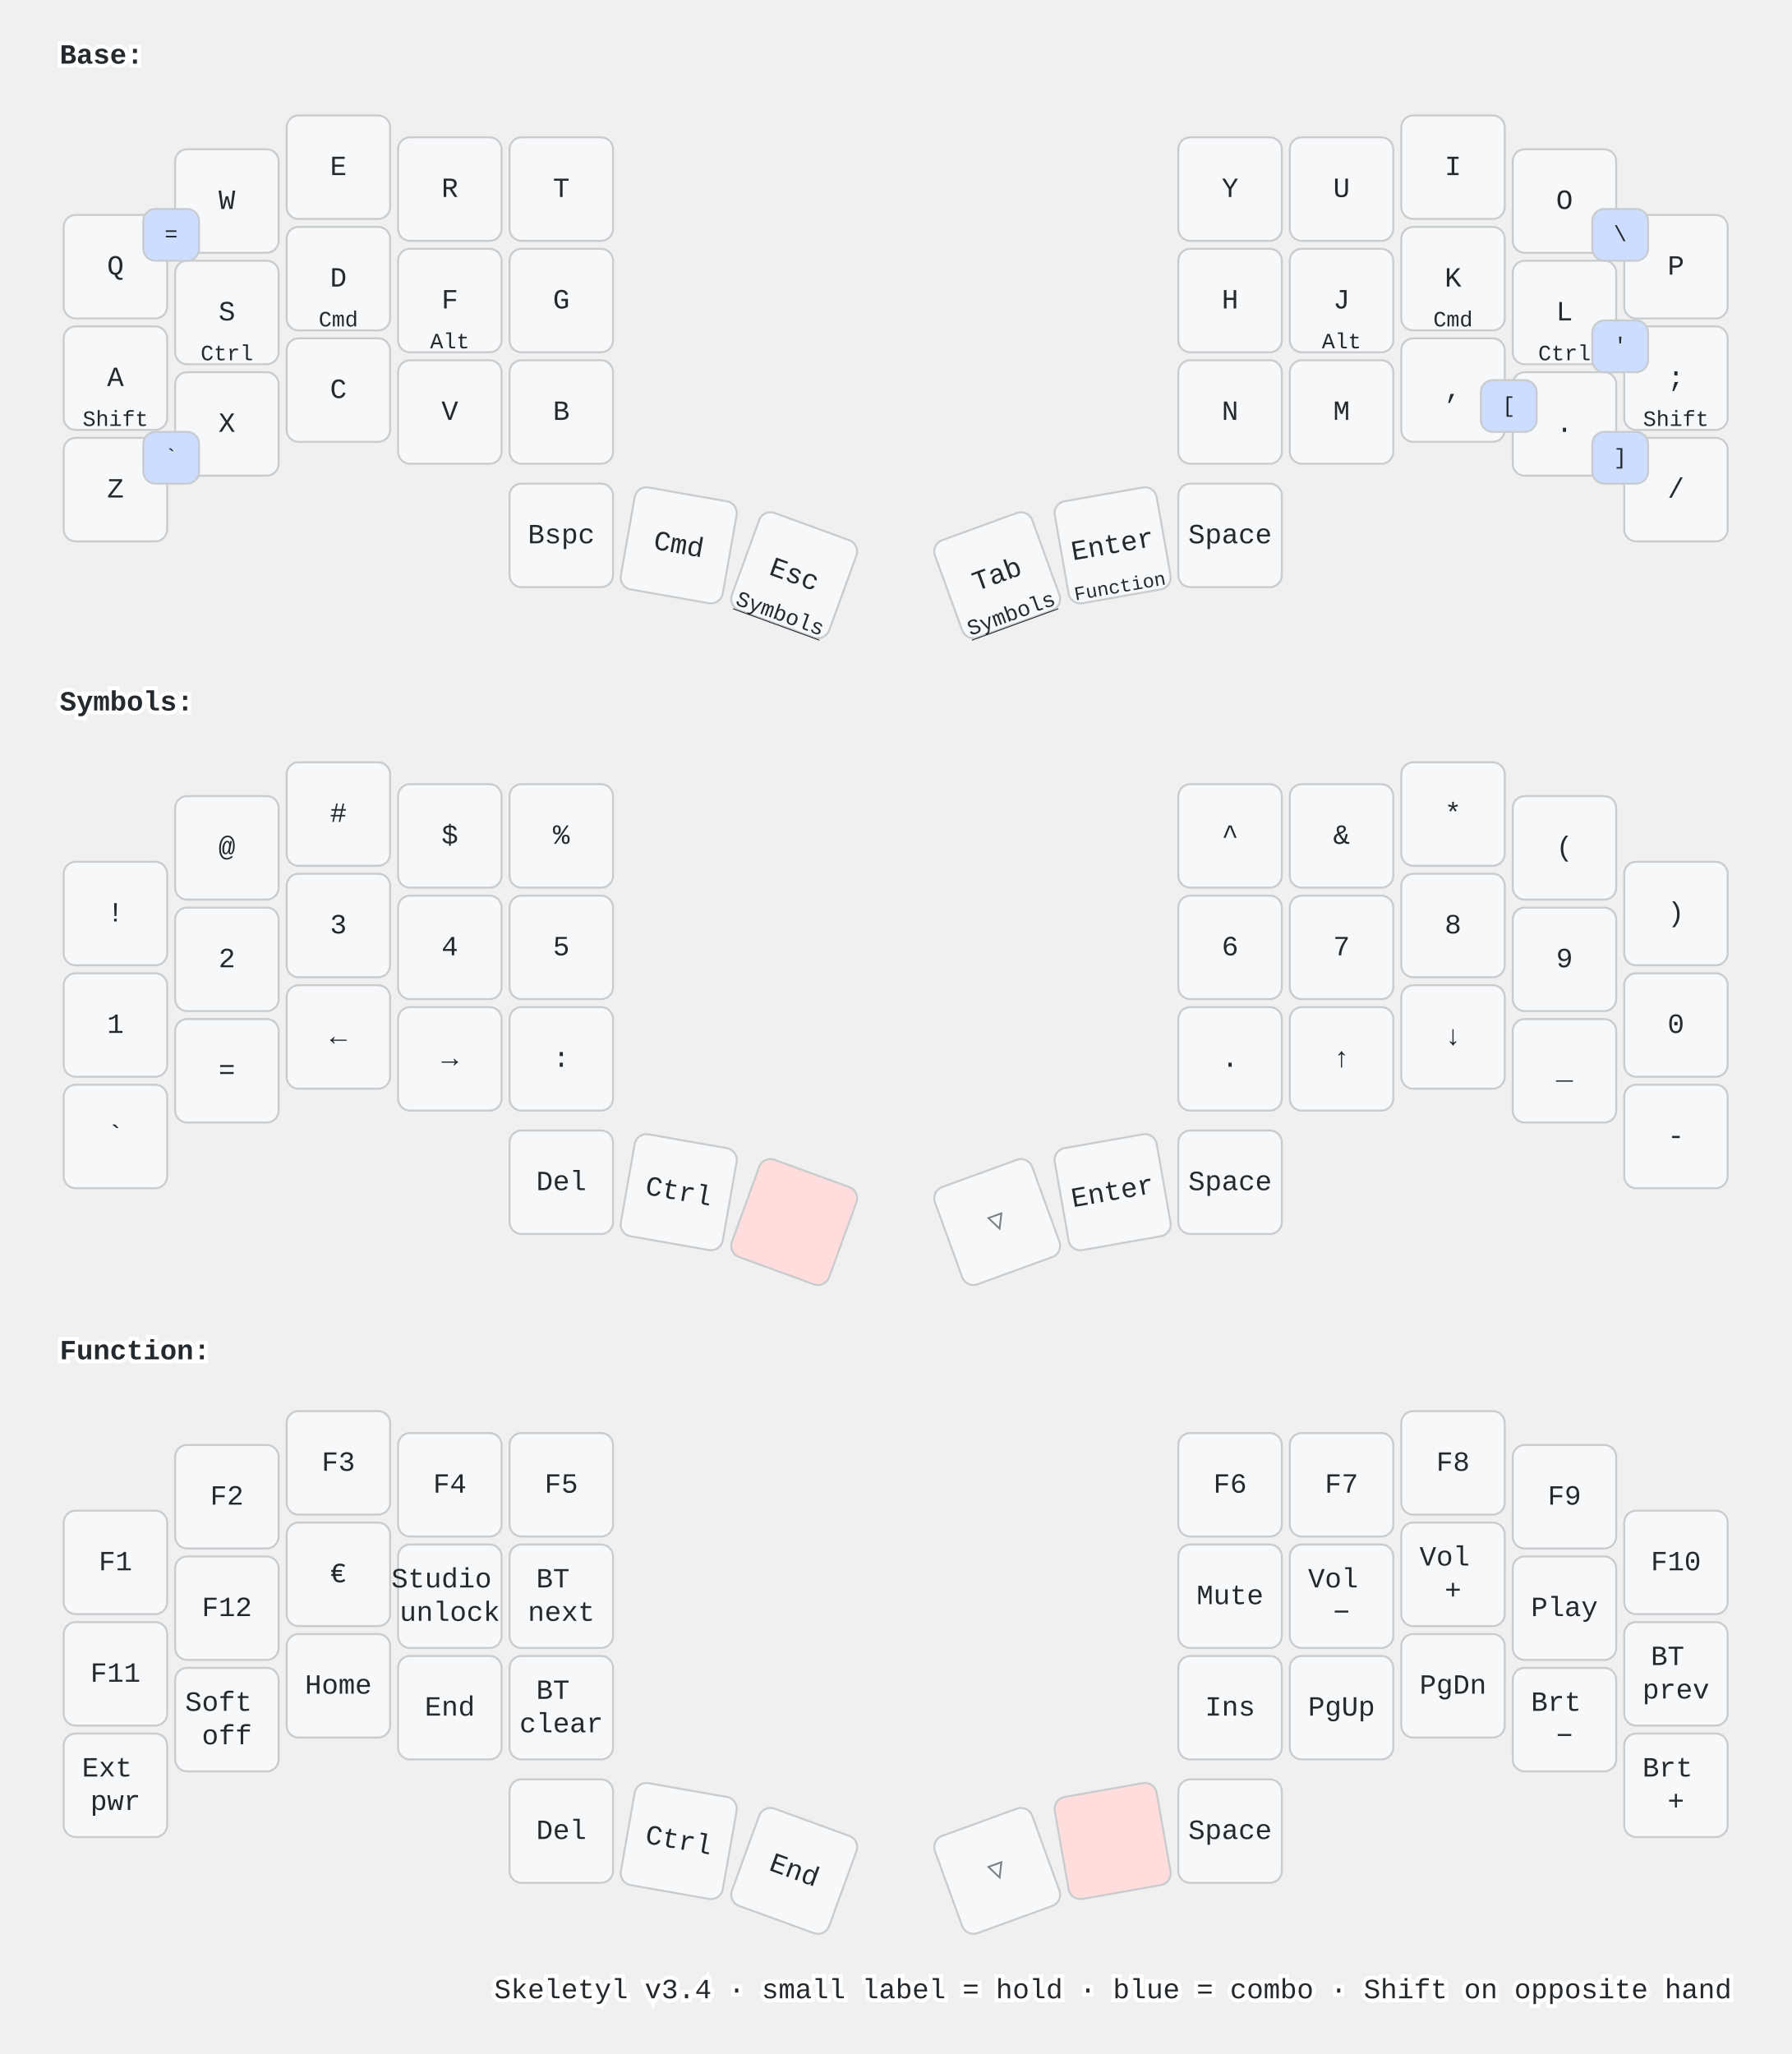
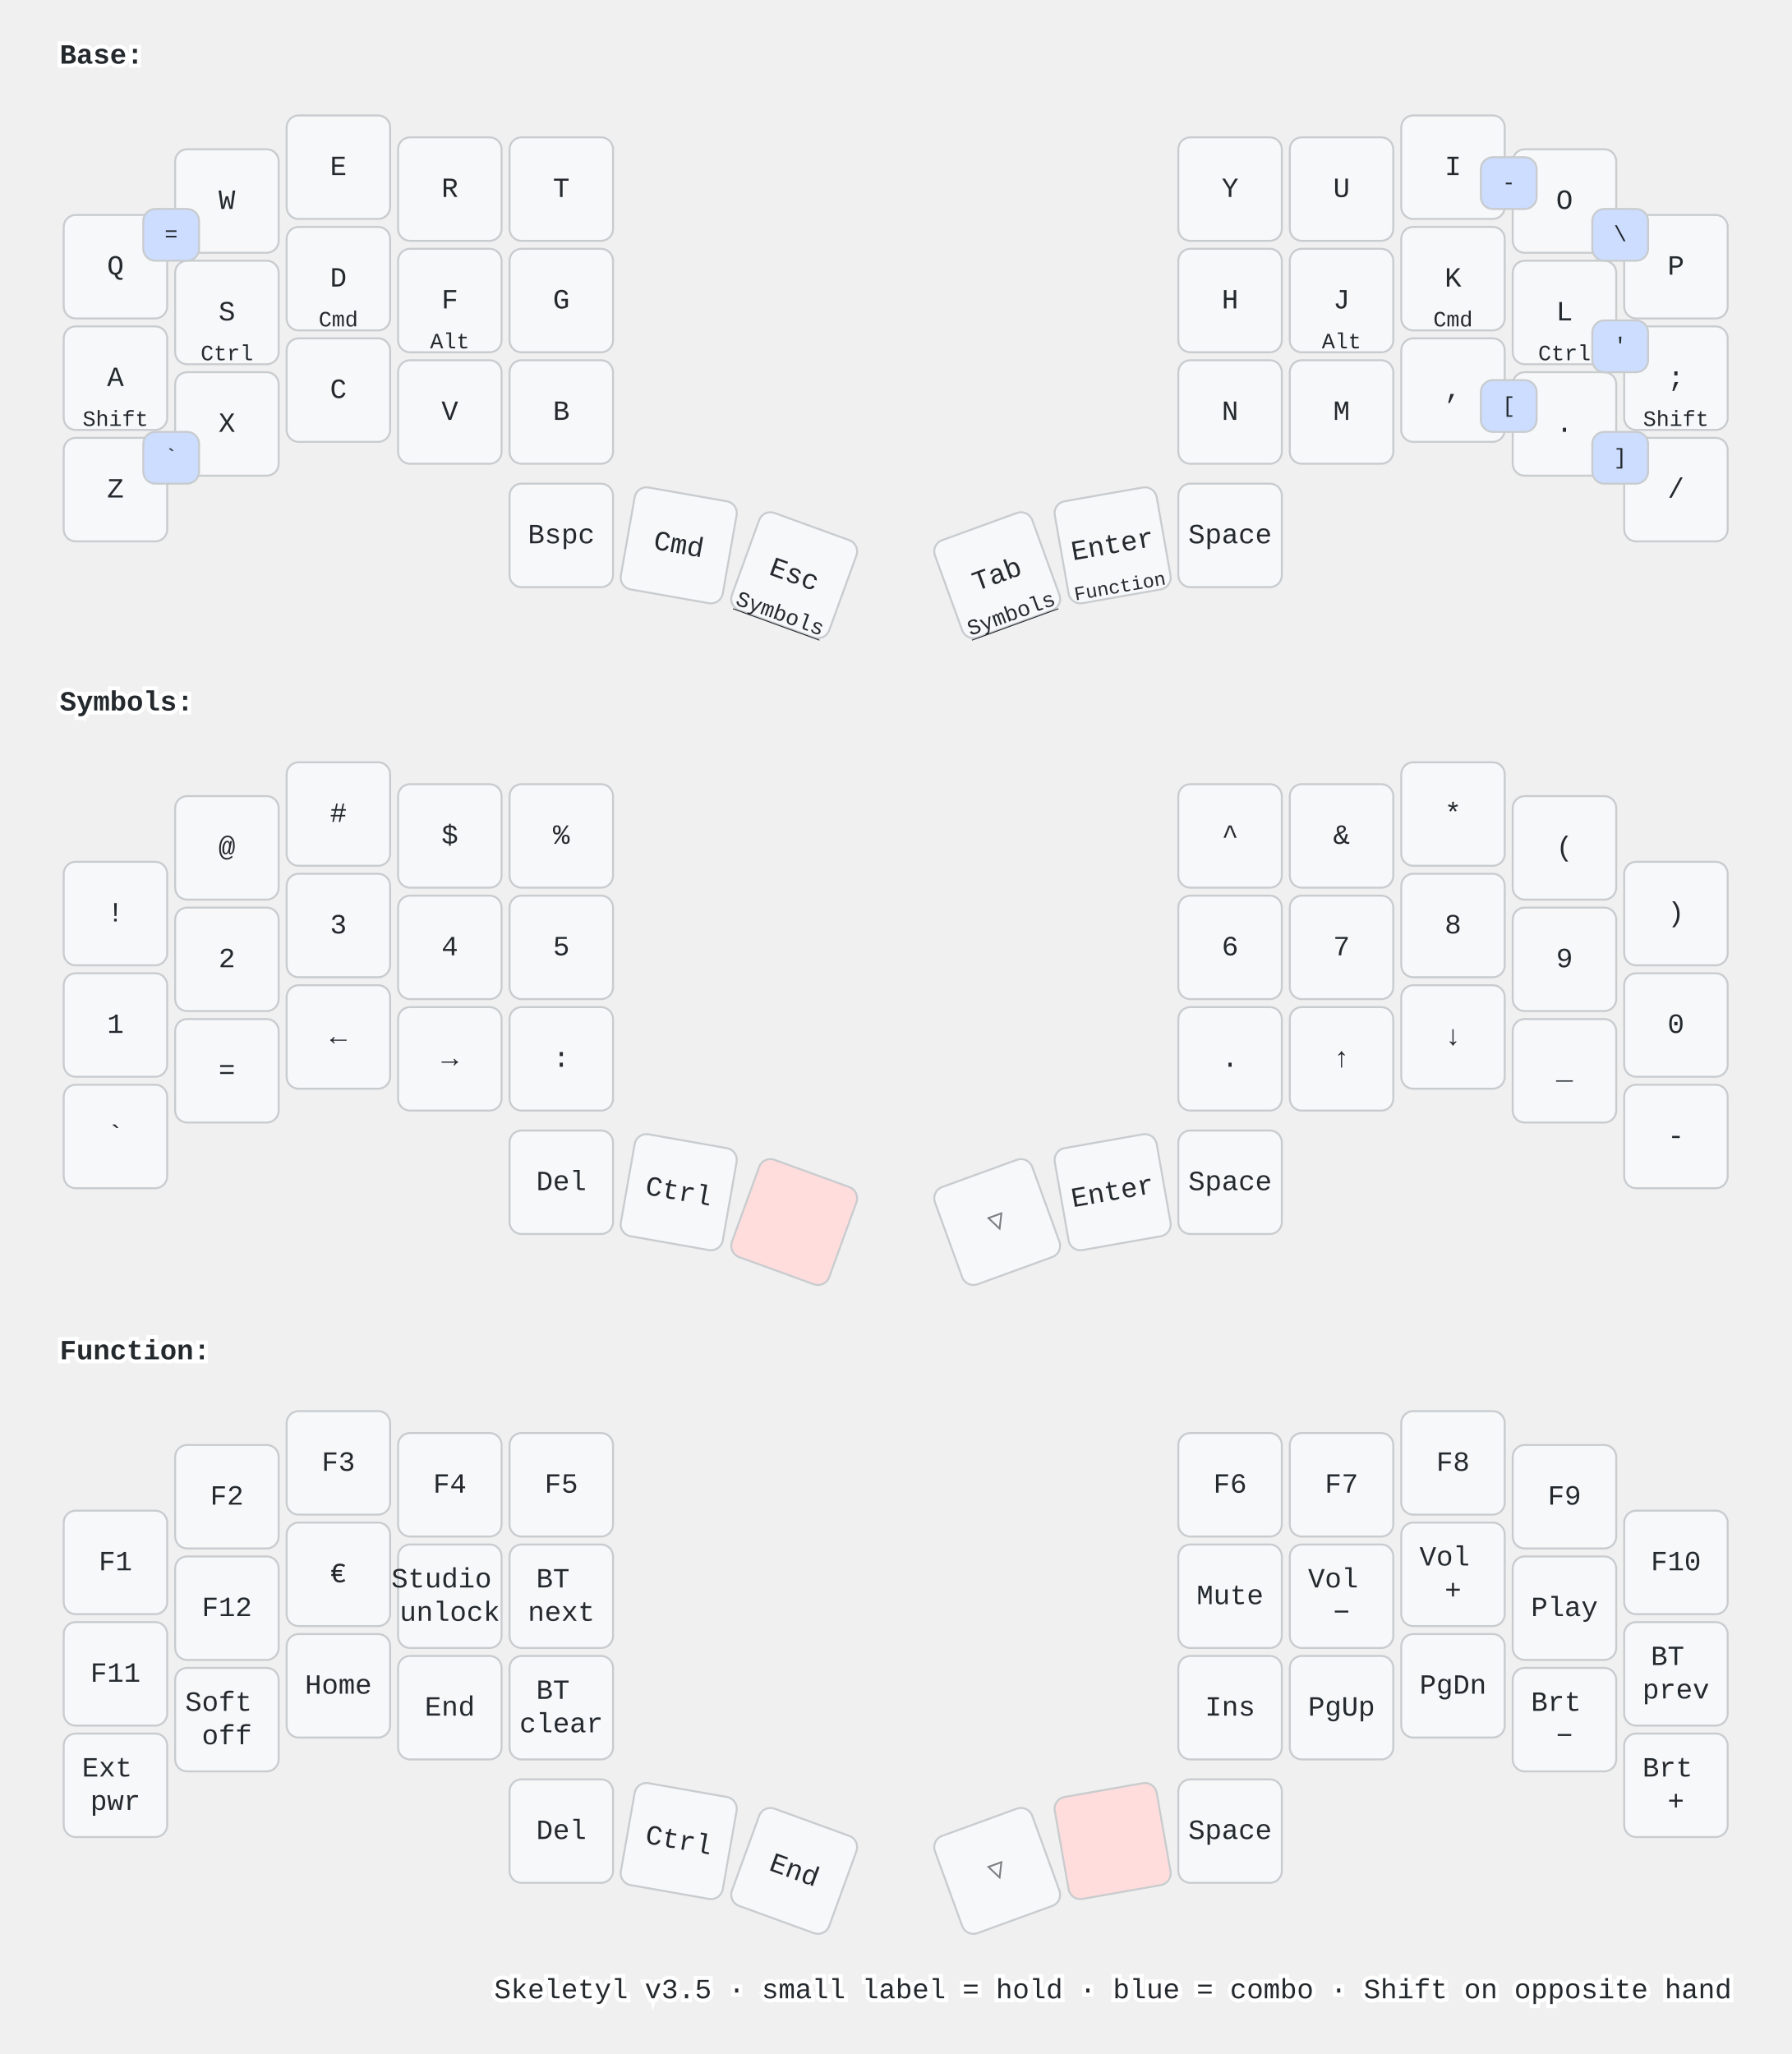
<svg xmlns="http://www.w3.org/2000/svg" width="900" height="1032" viewBox="0 0 900 1032" class="keymap">
  <style>/* inherit to force styles through use tags */
svg path {
    fill: inherit;
}

/* font and background color specifications */
svg.keymap {
    font-family: SFMono-Regular,Consolas,Liberation Mono,Menlo,monospace;
    font-size: 14px;
    font-kerning: normal;
    text-rendering: optimizeLegibility;
    fill: #24292e;
}

/* default key styling */
rect.key {
    fill: #f6f8fa;
}

rect.key, rect.combo {
    stroke: #c9cccf;
    stroke-width: 1;
}

/* default key side styling, only used is draw_key_sides is set */
rect.side {
    filter: brightness(90%);
}

/* color accent for combo boxes */
rect.combo, rect.combo-separate {
    fill: #cdf;
}

/* color accent for held keys */
rect.held, rect.combo.held {
    fill: #fdd;
}

/* color accent for ghost (optional) keys */
rect.ghost, rect.combo.ghost {
    stroke-dasharray: 4, 4;
    stroke-width: 2;
}

text {
    text-anchor: middle;
    dominant-baseline: middle;
}

/* styling for layer labels */
text.label {
    font-weight: bold;
    text-anchor: start;
    stroke: white;
    stroke-width: 4;
    paint-order: stroke;
}

/* styling for optional footer */
text.footer {
    text-anchor: end;
    dominant-baseline: auto;
    stroke: white;
    stroke-width: 4;
    paint-order: stroke;
}

/* styling for combo tap, and key non-tap label text */
text.combo, text.hold, text.shifted, text.left, text.right, text.tl, text.tr, text.bl, text.br {
    font-size: 11px;
}

text.hold, text.bl, text.br {
    text-anchor: middle;
    dominant-baseline: auto;
}

text.shifted, text.tl, text.tr {
    text-anchor: middle;
    dominant-baseline: hanging;
}

text.left, text.tl, text.bl {
    text-anchor: start;
}

text.right, text.tr, text.br {
    text-anchor: end;
}

text.layer-activator {
    text-decoration: underline;
}

/* styling for hold/shifted label text in combo box */
text.combo.hold, text.combo.shifted, text.combo.left, text.combo.right {
    font-size: 8px;
}

/* lighter symbol for transparent keys */
text.trans {
    fill: #7b7e81;
}

/* styling for combo dendrons */
path.combo {
    stroke-width: 1;
    stroke: gray;
    fill: none;
}

/* Start Tabler Icons Cleanup */
/* cannot use height/width with glyphs */
.icon-tabler &gt; path {
    fill: inherit;
    stroke: inherit;
    stroke-width: 2;
}
/* hide tabler's default box */
.icon-tabler &gt; path[stroke="none"][fill="none"] {
    visibility: hidden;
}
/* End Tabler Icons Cleanup */
</style>
  <g transform="translate(30, 0)" class="layer-Base">
    <text x="0" y="28" class="label" id="Base">Base:</text>
    <g transform="translate(0, 56)">
      <g transform="translate(28, 78)" class="key keypos-0">
        <rect rx="6" ry="6" x="-26" y="-26" width="52" height="52" class="key" />
        <text x="0" y="0" class="key tap">Q</text>
      </g>
      <g transform="translate(84, 45)" class="key keypos-1">
        <rect rx="6" ry="6" x="-26" y="-26" width="52" height="52" class="key" />
        <text x="0" y="0" class="key tap">W</text>
      </g>
      <g transform="translate(140, 28)" class="key keypos-2">
        <rect rx="6" ry="6" x="-26" y="-26" width="52" height="52" class="key" />
        <text x="0" y="0" class="key tap">E</text>
      </g>
      <g transform="translate(196, 39)" class="key keypos-3">
        <rect rx="6" ry="6" x="-26" y="-26" width="52" height="52" class="key" />
        <text x="0" y="0" class="key tap">R</text>
      </g>
      <g transform="translate(252, 39)" class="key keypos-4">
        <rect rx="6" ry="6" x="-26" y="-26" width="52" height="52" class="key" />
        <text x="0" y="0" class="key tap">T</text>
      </g>
      <g transform="translate(588, 39)" class="key keypos-5">
        <rect rx="6" ry="6" x="-26" y="-26" width="52" height="52" class="key" />
        <text x="0" y="0" class="key tap">Y</text>
      </g>
      <g transform="translate(644, 39)" class="key keypos-6">
        <rect rx="6" ry="6" x="-26" y="-26" width="52" height="52" class="key" />
        <text x="0" y="0" class="key tap">U</text>
      </g>
      <g transform="translate(700, 28)" class="key keypos-7">
        <rect rx="6" ry="6" x="-26" y="-26" width="52" height="52" class="key" />
        <text x="0" y="0" class="key tap">I</text>
      </g>
      <g transform="translate(756, 45)" class="key keypos-8">
        <rect rx="6" ry="6" x="-26" y="-26" width="52" height="52" class="key" />
        <text x="0" y="0" class="key tap">O</text>
      </g>
      <g transform="translate(812, 78)" class="key keypos-9">
        <rect rx="6" ry="6" x="-26" y="-26" width="52" height="52" class="key" />
        <text x="0" y="0" class="key tap">P</text>
      </g>
      <g transform="translate(28, 134)" class="key keypos-10">
        <rect rx="6" ry="6" x="-26" y="-26" width="52" height="52" class="key" />
        <text x="0" y="0" class="key tap">A</text>
        <text x="0" y="24" class="key hold">Shift</text>
      </g>
      <g transform="translate(84, 101)" class="key keypos-11">
        <rect rx="6" ry="6" x="-26" y="-26" width="52" height="52" class="key" />
        <text x="0" y="0" class="key tap">S</text>
        <text x="0" y="24" class="key hold">Ctrl</text>
      </g>
      <g transform="translate(140, 84)" class="key keypos-12">
        <rect rx="6" ry="6" x="-26" y="-26" width="52" height="52" class="key" />
        <text x="0" y="0" class="key tap">D</text>
        <text x="0" y="24" class="key hold">Cmd</text>
      </g>
      <g transform="translate(196, 95)" class="key keypos-13">
        <rect rx="6" ry="6" x="-26" y="-26" width="52" height="52" class="key" />
        <text x="0" y="0" class="key tap">F</text>
        <text x="0" y="24" class="key hold">Alt</text>
      </g>
      <g transform="translate(252, 95)" class="key keypos-14">
        <rect rx="6" ry="6" x="-26" y="-26" width="52" height="52" class="key" />
        <text x="0" y="0" class="key tap">G</text>
      </g>
      <g transform="translate(588, 95)" class="key keypos-15">
        <rect rx="6" ry="6" x="-26" y="-26" width="52" height="52" class="key" />
        <text x="0" y="0" class="key tap">H</text>
      </g>
      <g transform="translate(644, 95)" class="key keypos-16">
        <rect rx="6" ry="6" x="-26" y="-26" width="52" height="52" class="key" />
        <text x="0" y="0" class="key tap">J</text>
        <text x="0" y="24" class="key hold">Alt</text>
      </g>
      <g transform="translate(700, 84)" class="key keypos-17">
        <rect rx="6" ry="6" x="-26" y="-26" width="52" height="52" class="key" />
        <text x="0" y="0" class="key tap">K</text>
        <text x="0" y="24" class="key hold">Cmd</text>
      </g>
      <g transform="translate(756, 101)" class="key keypos-18">
        <rect rx="6" ry="6" x="-26" y="-26" width="52" height="52" class="key" />
        <text x="0" y="0" class="key tap">L</text>
        <text x="0" y="24" class="key hold">Ctrl</text>
      </g>
      <g transform="translate(812, 134)" class="key keypos-19">
        <rect rx="6" ry="6" x="-26" y="-26" width="52" height="52" class="key" />
        <text x="0" y="0" class="key tap">;</text>
        <text x="0" y="24" class="key hold">Shift</text>
      </g>
      <g transform="translate(28, 190)" class="key keypos-20">
        <rect rx="6" ry="6" x="-26" y="-26" width="52" height="52" class="key" />
        <text x="0" y="0" class="key tap">Z</text>
      </g>
      <g transform="translate(84, 157)" class="key keypos-21">
        <rect rx="6" ry="6" x="-26" y="-26" width="52" height="52" class="key" />
        <text x="0" y="0" class="key tap">X</text>
      </g>
      <g transform="translate(140, 140)" class="key keypos-22">
        <rect rx="6" ry="6" x="-26" y="-26" width="52" height="52" class="key" />
        <text x="0" y="0" class="key tap">C</text>
      </g>
      <g transform="translate(196, 151)" class="key keypos-23">
        <rect rx="6" ry="6" x="-26" y="-26" width="52" height="52" class="key" />
        <text x="0" y="0" class="key tap">V</text>
      </g>
      <g transform="translate(252, 151)" class="key keypos-24">
        <rect rx="6" ry="6" x="-26" y="-26" width="52" height="52" class="key" />
        <text x="0" y="0" class="key tap">B</text>
      </g>
      <g transform="translate(588, 151)" class="key keypos-25">
        <rect rx="6" ry="6" x="-26" y="-26" width="52" height="52" class="key" />
        <text x="0" y="0" class="key tap">N</text>
      </g>
      <g transform="translate(644, 151)" class="key keypos-26">
        <rect rx="6" ry="6" x="-26" y="-26" width="52" height="52" class="key" />
        <text x="0" y="0" class="key tap">M</text>
      </g>
      <g transform="translate(700, 140)" class="key keypos-27">
        <rect rx="6" ry="6" x="-26" y="-26" width="52" height="52" class="key" />
        <text x="0" y="0" class="key tap">,</text>
      </g>
      <g transform="translate(756, 157)" class="key keypos-28">
        <rect rx="6" ry="6" x="-26" y="-26" width="52" height="52" class="key" />
        <text x="0" y="0" class="key tap">.</text>
      </g>
      <g transform="translate(812, 190)" class="key keypos-29">
        <rect rx="6" ry="6" x="-26" y="-26" width="52" height="52" class="key" />
        <text x="0" y="0" class="key tap">/</text>
      </g>
      <g transform="translate(252, 213)" class="key keypos-30">
        <rect rx="6" ry="6" x="-26" y="-26" width="52" height="52" class="key" />
        <text x="0" y="0" class="key tap">Bspc</text>
      </g>
      <g transform="translate(311, 218) rotate(10.0)" class="key keypos-31">
        <rect rx="6" ry="6" x="-26" y="-26" width="52" height="52" class="key" />
        <text x="0" y="0" class="key tap">Cmd</text>
      </g>
      <g transform="translate(369, 233) rotate(20.0)" class="key keypos-32">
        <rect rx="6" ry="6" x="-26" y="-26" width="52" height="52" class="key" />
        <text x="0" y="0" class="key tap">Esc</text>
        <a href="#Symbols">
          <text x="0" y="24" class="key hold layer-activator">Symbols</text>
        </a>
      </g>
      <g transform="translate(471, 233) rotate(-20.0)" class="key keypos-33">
        <rect rx="6" ry="6" x="-26" y="-26" width="52" height="52" class="key" />
        <text x="0" y="0" class="key tap">Tab</text>
        <a href="#Symbols">
          <text x="0" y="24" class="key hold layer-activator">Symbols</text>
        </a>
      </g>
      <g transform="translate(529, 218) rotate(-10.0)" class="key keypos-34">
        <rect rx="6" ry="6" x="-26" y="-26" width="52" height="52" class="key" />
        <text x="0" y="0" class="key tap">Enter</text>
        <a href="#Function">
          <text x="0" y="24" class="key hold layer-activator">
            <tspan style="font-size: 88%">Function</tspan>
          </text>
        </a>
      </g>
      <g transform="translate(588, 213)" class="key keypos-35">
        <rect rx="6" ry="6" x="-26" y="-26" width="52" height="52" class="key" />
        <text x="0" y="0" class="key tap">Space</text>
      </g>
      <g class="combo combopos-0">
        <rect rx="6" ry="6" x="42" y="49" width="28" height="26" class="combo" />
        <text x="56" y="62" class="combo tap">=</text>
      </g>
      <g class="combo combopos-1">
        <rect rx="6" ry="6" x="42" y="161" width="28" height="26" class="combo" />
        <text x="56" y="174" class="combo tap">`</text>
      </g>
      <g class="combo combopos-2">
+         <rect rx="6" ry="6" x="714" y="23" width="28" height="26" class="combo" />
+         <text x="728" y="36" class="combo tap">-</text>
+       </g>
+       <g class="combo combopos-3">
        <rect rx="6" ry="6" x="770" y="49" width="28" height="26" class="combo" />
        <text x="784" y="62" class="combo tap">\</text>
      </g>
-       <g class="combo combopos-3">
+       <g class="combo combopos-4">
        <rect rx="6" ry="6" x="770" y="105" width="28" height="26" class="combo" />
        <text x="784" y="118" class="combo tap">'</text>
      </g>
-       <g class="combo combopos-4">
+       <g class="combo combopos-5">
        <rect rx="6" ry="6" x="714" y="135" width="28" height="26" class="combo" />
        <text x="728" y="148" class="combo tap">[</text>
      </g>
-       <g class="combo combopos-5">
+       <g class="combo combopos-6">
        <rect rx="6" ry="6" x="770" y="161" width="28" height="26" class="combo" />
        <text x="784" y="174" class="combo tap">]</text>
      </g>
    </g>
  </g>
  <g transform="translate(30, 325)" class="layer-Symbols">
    <text x="0" y="28" class="label" id="Symbols">Symbols:</text>
    <g transform="translate(0, 56)">
      <g transform="translate(28, 78)" class="key keypos-0">
        <rect rx="6" ry="6" x="-26" y="-26" width="52" height="52" class="key" />
        <text x="0" y="0" class="key tap">!</text>
      </g>
      <g transform="translate(84, 45)" class="key keypos-1">
        <rect rx="6" ry="6" x="-26" y="-26" width="52" height="52" class="key" />
        <text x="0" y="0" class="key tap">@</text>
      </g>
      <g transform="translate(140, 28)" class="key keypos-2">
        <rect rx="6" ry="6" x="-26" y="-26" width="52" height="52" class="key" />
        <text x="0" y="0" class="key tap">#</text>
      </g>
      <g transform="translate(196, 39)" class="key keypos-3">
        <rect rx="6" ry="6" x="-26" y="-26" width="52" height="52" class="key" />
        <text x="0" y="0" class="key tap">$</text>
      </g>
      <g transform="translate(252, 39)" class="key keypos-4">
        <rect rx="6" ry="6" x="-26" y="-26" width="52" height="52" class="key" />
        <text x="0" y="0" class="key tap">%</text>
      </g>
      <g transform="translate(588, 39)" class="key keypos-5">
        <rect rx="6" ry="6" x="-26" y="-26" width="52" height="52" class="key" />
        <text x="0" y="0" class="key tap">^</text>
      </g>
      <g transform="translate(644, 39)" class="key keypos-6">
        <rect rx="6" ry="6" x="-26" y="-26" width="52" height="52" class="key" />
        <text x="0" y="0" class="key tap">&amp;</text>
      </g>
      <g transform="translate(700, 28)" class="key keypos-7">
        <rect rx="6" ry="6" x="-26" y="-26" width="52" height="52" class="key" />
        <text x="0" y="0" class="key tap">*</text>
      </g>
      <g transform="translate(756, 45)" class="key keypos-8">
        <rect rx="6" ry="6" x="-26" y="-26" width="52" height="52" class="key" />
        <text x="0" y="0" class="key tap">(</text>
      </g>
      <g transform="translate(812, 78)" class="key keypos-9">
        <rect rx="6" ry="6" x="-26" y="-26" width="52" height="52" class="key" />
        <text x="0" y="0" class="key tap">)</text>
      </g>
      <g transform="translate(28, 134)" class="key keypos-10">
        <rect rx="6" ry="6" x="-26" y="-26" width="52" height="52" class="key" />
        <text x="0" y="0" class="key tap">1</text>
      </g>
      <g transform="translate(84, 101)" class="key keypos-11">
        <rect rx="6" ry="6" x="-26" y="-26" width="52" height="52" class="key" />
        <text x="0" y="0" class="key tap">2</text>
      </g>
      <g transform="translate(140, 84)" class="key keypos-12">
        <rect rx="6" ry="6" x="-26" y="-26" width="52" height="52" class="key" />
        <text x="0" y="0" class="key tap">3</text>
      </g>
      <g transform="translate(196, 95)" class="key keypos-13">
        <rect rx="6" ry="6" x="-26" y="-26" width="52" height="52" class="key" />
        <text x="0" y="0" class="key tap">4</text>
      </g>
      <g transform="translate(252, 95)" class="key keypos-14">
        <rect rx="6" ry="6" x="-26" y="-26" width="52" height="52" class="key" />
        <text x="0" y="0" class="key tap">5</text>
      </g>
      <g transform="translate(588, 95)" class="key keypos-15">
        <rect rx="6" ry="6" x="-26" y="-26" width="52" height="52" class="key" />
        <text x="0" y="0" class="key tap">6</text>
      </g>
      <g transform="translate(644, 95)" class="key keypos-16">
        <rect rx="6" ry="6" x="-26" y="-26" width="52" height="52" class="key" />
        <text x="0" y="0" class="key tap">7</text>
      </g>
      <g transform="translate(700, 84)" class="key keypos-17">
        <rect rx="6" ry="6" x="-26" y="-26" width="52" height="52" class="key" />
        <text x="0" y="0" class="key tap">8</text>
      </g>
      <g transform="translate(756, 101)" class="key keypos-18">
        <rect rx="6" ry="6" x="-26" y="-26" width="52" height="52" class="key" />
        <text x="0" y="0" class="key tap">9</text>
      </g>
      <g transform="translate(812, 134)" class="key keypos-19">
        <rect rx="6" ry="6" x="-26" y="-26" width="52" height="52" class="key" />
        <text x="0" y="0" class="key tap">0</text>
      </g>
      <g transform="translate(28, 190)" class="key keypos-20">
        <rect rx="6" ry="6" x="-26" y="-26" width="52" height="52" class="key" />
        <text x="0" y="0" class="key tap">`</text>
      </g>
      <g transform="translate(84, 157)" class="key keypos-21">
        <rect rx="6" ry="6" x="-26" y="-26" width="52" height="52" class="key" />
        <text x="0" y="0" class="key tap">=</text>
      </g>
      <g transform="translate(140, 140)" class="key keypos-22">
        <rect rx="6" ry="6" x="-26" y="-26" width="52" height="52" class="key" />
        <text x="0" y="0" class="key tap">←</text>
      </g>
      <g transform="translate(196, 151)" class="key keypos-23">
        <rect rx="6" ry="6" x="-26" y="-26" width="52" height="52" class="key" />
        <text x="0" y="0" class="key tap">→</text>
      </g>
      <g transform="translate(252, 151)" class="key keypos-24">
        <rect rx="6" ry="6" x="-26" y="-26" width="52" height="52" class="key" />
        <text x="0" y="0" class="key tap">:</text>
      </g>
      <g transform="translate(588, 151)" class="key keypos-25">
        <rect rx="6" ry="6" x="-26" y="-26" width="52" height="52" class="key" />
        <text x="0" y="0" class="key tap">.</text>
      </g>
      <g transform="translate(644, 151)" class="key keypos-26">
        <rect rx="6" ry="6" x="-26" y="-26" width="52" height="52" class="key" />
        <text x="0" y="0" class="key tap">↑</text>
      </g>
      <g transform="translate(700, 140)" class="key keypos-27">
        <rect rx="6" ry="6" x="-26" y="-26" width="52" height="52" class="key" />
        <text x="0" y="0" class="key tap">↓</text>
      </g>
      <g transform="translate(756, 157)" class="key keypos-28">
        <rect rx="6" ry="6" x="-26" y="-26" width="52" height="52" class="key" />
        <text x="0" y="0" class="key tap">_</text>
      </g>
      <g transform="translate(812, 190)" class="key keypos-29">
        <rect rx="6" ry="6" x="-26" y="-26" width="52" height="52" class="key" />
        <text x="0" y="0" class="key tap">-</text>
      </g>
      <g transform="translate(252, 213)" class="key keypos-30">
        <rect rx="6" ry="6" x="-26" y="-26" width="52" height="52" class="key" />
        <text x="0" y="0" class="key tap">Del</text>
      </g>
      <g transform="translate(311, 218) rotate(10.0)" class="key keypos-31">
        <rect rx="6" ry="6" x="-26" y="-26" width="52" height="52" class="key" />
        <text x="0" y="0" class="key tap">Ctrl</text>
      </g>
      <g transform="translate(369, 233) rotate(20.0)" class="key held keypos-32">
        <rect rx="6" ry="6" x="-26" y="-26" width="52" height="52" class="key held" />
      </g>
      <g transform="translate(471, 233) rotate(-20.0)" class="key trans keypos-33">
        <rect rx="6" ry="6" x="-26" y="-26" width="52" height="52" class="key trans" />
        <text x="0" y="0" class="key trans tap">▽</text>
      </g>
      <g transform="translate(529, 218) rotate(-10.0)" class="key keypos-34">
        <rect rx="6" ry="6" x="-26" y="-26" width="52" height="52" class="key" />
        <text x="0" y="0" class="key tap">Enter</text>
      </g>
      <g transform="translate(588, 213)" class="key keypos-35">
        <rect rx="6" ry="6" x="-26" y="-26" width="52" height="52" class="key" />
        <text x="0" y="0" class="key tap">Space</text>
      </g>
    </g>
  </g>
  <g transform="translate(30, 651)" class="layer-Function">
    <text x="0" y="28" class="label" id="Function">Function:</text>
    <g transform="translate(0, 56)">
      <g transform="translate(28, 78)" class="key keypos-0">
        <rect rx="6" ry="6" x="-26" y="-26" width="52" height="52" class="key" />
        <text x="0" y="0" class="key tap">F1</text>
      </g>
      <g transform="translate(84, 45)" class="key keypos-1">
        <rect rx="6" ry="6" x="-26" y="-26" width="52" height="52" class="key" />
        <text x="0" y="0" class="key tap">F2</text>
      </g>
      <g transform="translate(140, 28)" class="key keypos-2">
        <rect rx="6" ry="6" x="-26" y="-26" width="52" height="52" class="key" />
        <text x="0" y="0" class="key tap">F3</text>
      </g>
      <g transform="translate(196, 39)" class="key keypos-3">
        <rect rx="6" ry="6" x="-26" y="-26" width="52" height="52" class="key" />
        <text x="0" y="0" class="key tap">F4</text>
      </g>
      <g transform="translate(252, 39)" class="key keypos-4">
        <rect rx="6" ry="6" x="-26" y="-26" width="52" height="52" class="key" />
        <text x="0" y="0" class="key tap">F5</text>
      </g>
      <g transform="translate(588, 39)" class="key keypos-5">
        <rect rx="6" ry="6" x="-26" y="-26" width="52" height="52" class="key" />
        <text x="0" y="0" class="key tap">F6</text>
      </g>
      <g transform="translate(644, 39)" class="key keypos-6">
        <rect rx="6" ry="6" x="-26" y="-26" width="52" height="52" class="key" />
        <text x="0" y="0" class="key tap">F7</text>
      </g>
      <g transform="translate(700, 28)" class="key keypos-7">
        <rect rx="6" ry="6" x="-26" y="-26" width="52" height="52" class="key" />
        <text x="0" y="0" class="key tap">F8</text>
      </g>
      <g transform="translate(756, 45)" class="key keypos-8">
        <rect rx="6" ry="6" x="-26" y="-26" width="52" height="52" class="key" />
        <text x="0" y="0" class="key tap">F9</text>
      </g>
      <g transform="translate(812, 78)" class="key keypos-9">
        <rect rx="6" ry="6" x="-26" y="-26" width="52" height="52" class="key" />
        <text x="0" y="0" class="key tap">F10</text>
      </g>
      <g transform="translate(28, 134)" class="key keypos-10">
        <rect rx="6" ry="6" x="-26" y="-26" width="52" height="52" class="key" />
        <text x="0" y="0" class="key tap">F11</text>
      </g>
      <g transform="translate(84, 101)" class="key keypos-11">
        <rect rx="6" ry="6" x="-26" y="-26" width="52" height="52" class="key" />
        <text x="0" y="0" class="key tap">F12</text>
      </g>
      <g transform="translate(140, 84)" class="key keypos-12">
        <rect rx="6" ry="6" x="-26" y="-26" width="52" height="52" class="key" />
        <text x="0" y="0" class="key tap">€</text>
      </g>
      <g transform="translate(196, 95)" class="key keypos-13">
        <rect rx="6" ry="6" x="-26" y="-26" width="52" height="52" class="key" />
        <text x="0" y="0" class="key tap">
          <tspan x="0" dy="-0.6em">Studio</tspan>
          <tspan x="0" dy="1.2em">unlock</tspan>
        </text>
      </g>
      <g transform="translate(252, 95)" class="key keypos-14">
        <rect rx="6" ry="6" x="-26" y="-26" width="52" height="52" class="key" />
        <text x="0" y="0" class="key tap">
          <tspan x="0" dy="-0.6em">BT</tspan>
          <tspan x="0" dy="1.2em">next</tspan>
        </text>
      </g>
      <g transform="translate(588, 95)" class="key keypos-15">
        <rect rx="6" ry="6" x="-26" y="-26" width="52" height="52" class="key" />
        <text x="0" y="0" class="key tap">Mute</text>
      </g>
      <g transform="translate(644, 95)" class="key keypos-16">
        <rect rx="6" ry="6" x="-26" y="-26" width="52" height="52" class="key" />
        <text x="0" y="0" class="key tap">
          <tspan x="0" dy="-0.6em">Vol</tspan>
          <tspan x="0" dy="1.2em">−</tspan>
        </text>
      </g>
      <g transform="translate(700, 84)" class="key keypos-17">
        <rect rx="6" ry="6" x="-26" y="-26" width="52" height="52" class="key" />
        <text x="0" y="0" class="key tap">
          <tspan x="0" dy="-0.6em">Vol</tspan>
          <tspan x="0" dy="1.2em">+</tspan>
        </text>
      </g>
      <g transform="translate(756, 101)" class="key keypos-18">
        <rect rx="6" ry="6" x="-26" y="-26" width="52" height="52" class="key" />
        <text x="0" y="0" class="key tap">Play</text>
      </g>
      <g transform="translate(812, 134)" class="key keypos-19">
        <rect rx="6" ry="6" x="-26" y="-26" width="52" height="52" class="key" />
        <text x="0" y="0" class="key tap">
          <tspan x="0" dy="-0.6em">BT</tspan>
          <tspan x="0" dy="1.2em">prev</tspan>
        </text>
      </g>
      <g transform="translate(28, 190)" class="key keypos-20">
        <rect rx="6" ry="6" x="-26" y="-26" width="52" height="52" class="key" />
        <text x="0" y="0" class="key tap">
          <tspan x="0" dy="-0.6em">Ext</tspan>
          <tspan x="0" dy="1.2em">pwr</tspan>
        </text>
      </g>
      <g transform="translate(84, 157)" class="key keypos-21">
        <rect rx="6" ry="6" x="-26" y="-26" width="52" height="52" class="key" />
        <text x="0" y="0" class="key tap">
          <tspan x="0" dy="-0.6em">Soft</tspan>
          <tspan x="0" dy="1.2em">off</tspan>
        </text>
      </g>
      <g transform="translate(140, 140)" class="key keypos-22">
        <rect rx="6" ry="6" x="-26" y="-26" width="52" height="52" class="key" />
        <text x="0" y="0" class="key tap">Home</text>
      </g>
      <g transform="translate(196, 151)" class="key keypos-23">
        <rect rx="6" ry="6" x="-26" y="-26" width="52" height="52" class="key" />
        <text x="0" y="0" class="key tap">End</text>
      </g>
      <g transform="translate(252, 151)" class="key keypos-24">
        <rect rx="6" ry="6" x="-26" y="-26" width="52" height="52" class="key" />
        <text x="0" y="0" class="key tap">
          <tspan x="0" dy="-0.6em">BT</tspan>
          <tspan x="0" dy="1.2em">clear</tspan>
        </text>
      </g>
      <g transform="translate(588, 151)" class="key keypos-25">
        <rect rx="6" ry="6" x="-26" y="-26" width="52" height="52" class="key" />
        <text x="0" y="0" class="key tap">Ins</text>
      </g>
      <g transform="translate(644, 151)" class="key keypos-26">
        <rect rx="6" ry="6" x="-26" y="-26" width="52" height="52" class="key" />
        <text x="0" y="0" class="key tap">PgUp</text>
      </g>
      <g transform="translate(700, 140)" class="key keypos-27">
        <rect rx="6" ry="6" x="-26" y="-26" width="52" height="52" class="key" />
        <text x="0" y="0" class="key tap">PgDn</text>
      </g>
      <g transform="translate(756, 157)" class="key keypos-28">
        <rect rx="6" ry="6" x="-26" y="-26" width="52" height="52" class="key" />
        <text x="0" y="0" class="key tap">
          <tspan x="0" dy="-0.6em">Brt</tspan>
          <tspan x="0" dy="1.2em">−</tspan>
        </text>
      </g>
      <g transform="translate(812, 190)" class="key keypos-29">
        <rect rx="6" ry="6" x="-26" y="-26" width="52" height="52" class="key" />
        <text x="0" y="0" class="key tap">
          <tspan x="0" dy="-0.6em">Brt</tspan>
          <tspan x="0" dy="1.2em">+</tspan>
        </text>
      </g>
      <g transform="translate(252, 213)" class="key keypos-30">
        <rect rx="6" ry="6" x="-26" y="-26" width="52" height="52" class="key" />
        <text x="0" y="0" class="key tap">Del</text>
      </g>
      <g transform="translate(311, 218) rotate(10.0)" class="key keypos-31">
        <rect rx="6" ry="6" x="-26" y="-26" width="52" height="52" class="key" />
        <text x="0" y="0" class="key tap">Ctrl</text>
      </g>
      <g transform="translate(369, 233) rotate(20.0)" class="key keypos-32">
        <rect rx="6" ry="6" x="-26" y="-26" width="52" height="52" class="key" />
        <text x="0" y="0" class="key tap">End</text>
      </g>
      <g transform="translate(471, 233) rotate(-20.0)" class="key trans keypos-33">
        <rect rx="6" ry="6" x="-26" y="-26" width="52" height="52" class="key trans" />
        <text x="0" y="0" class="key trans tap">▽</text>
      </g>
      <g transform="translate(529, 218) rotate(-10.0)" class="key held keypos-34">
        <rect rx="6" ry="6" x="-26" y="-26" width="52" height="52" class="key held" />
      </g>
      <g transform="translate(588, 213)" class="key keypos-35">
        <rect rx="6" ry="6" x="-26" y="-26" width="52" height="52" class="key" />
        <text x="0" y="0" class="key tap">Space</text>
      </g>
    </g>
  </g>
-   <text x="870.0" y="1004.0" class="footer">Skeletyl v3.4 · small label = hold · blue = combo · Shift on opposite hand</text>
+   <text x="870.0" y="1004.0" class="footer">Skeletyl v3.5 · small label = hold · blue = combo · Shift on opposite hand</text>
</svg>
